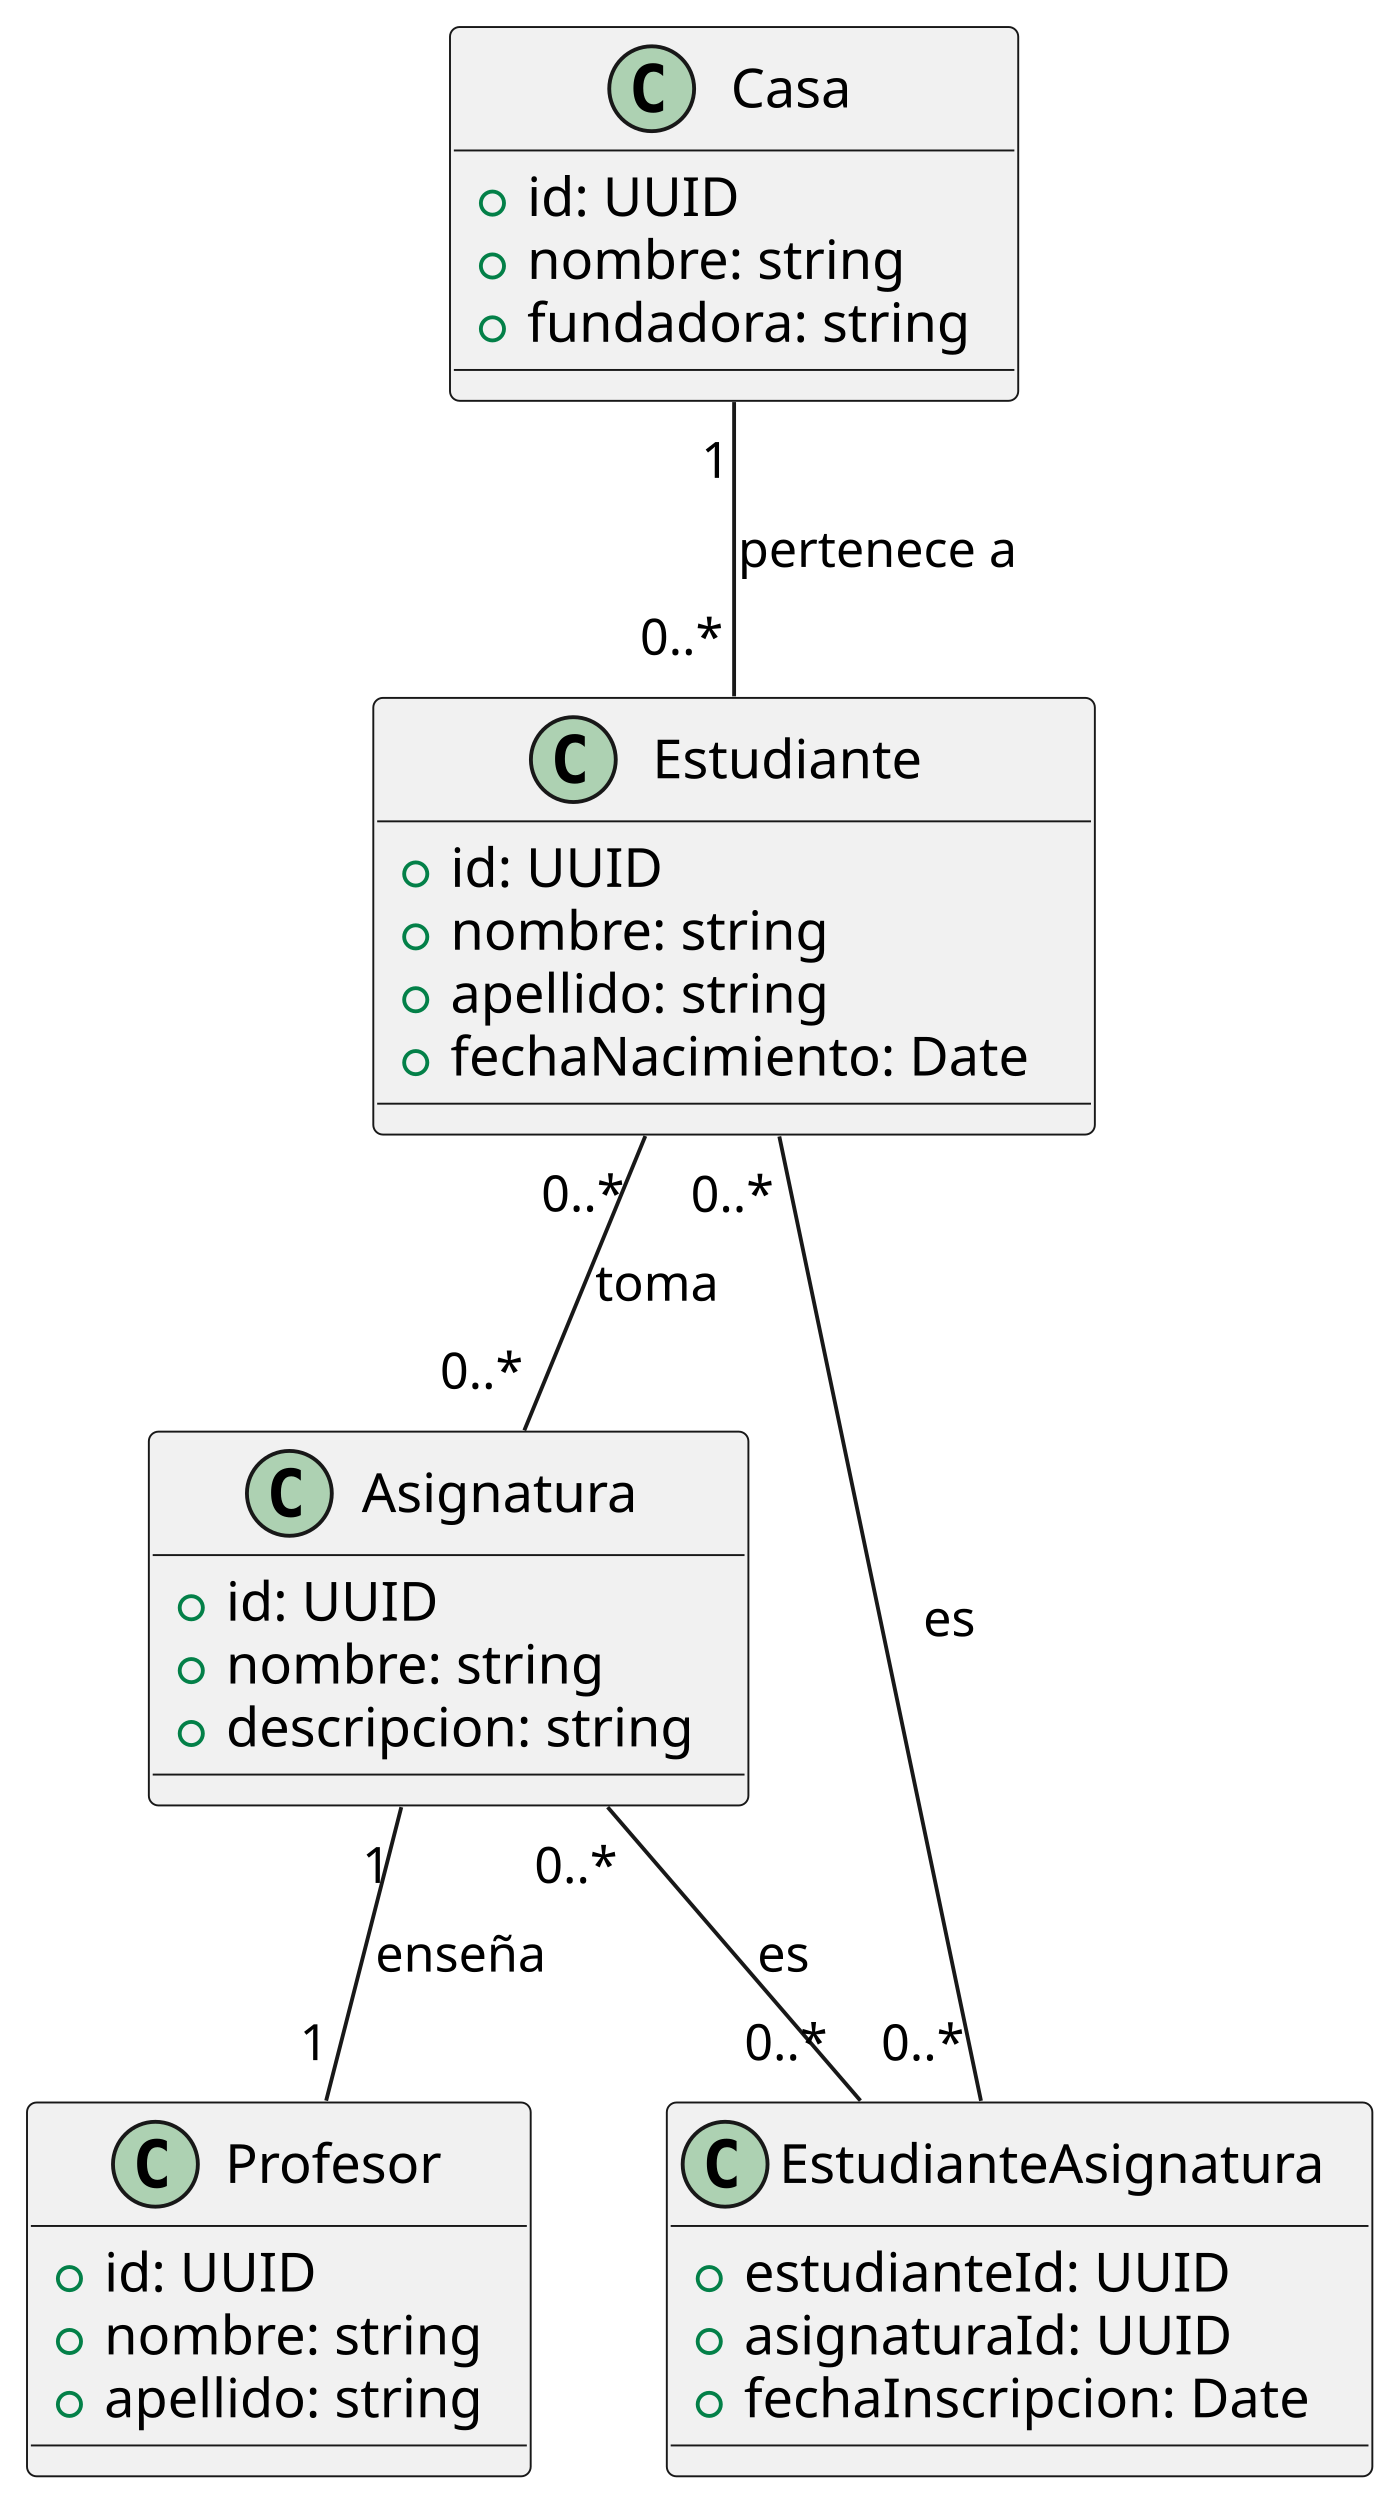
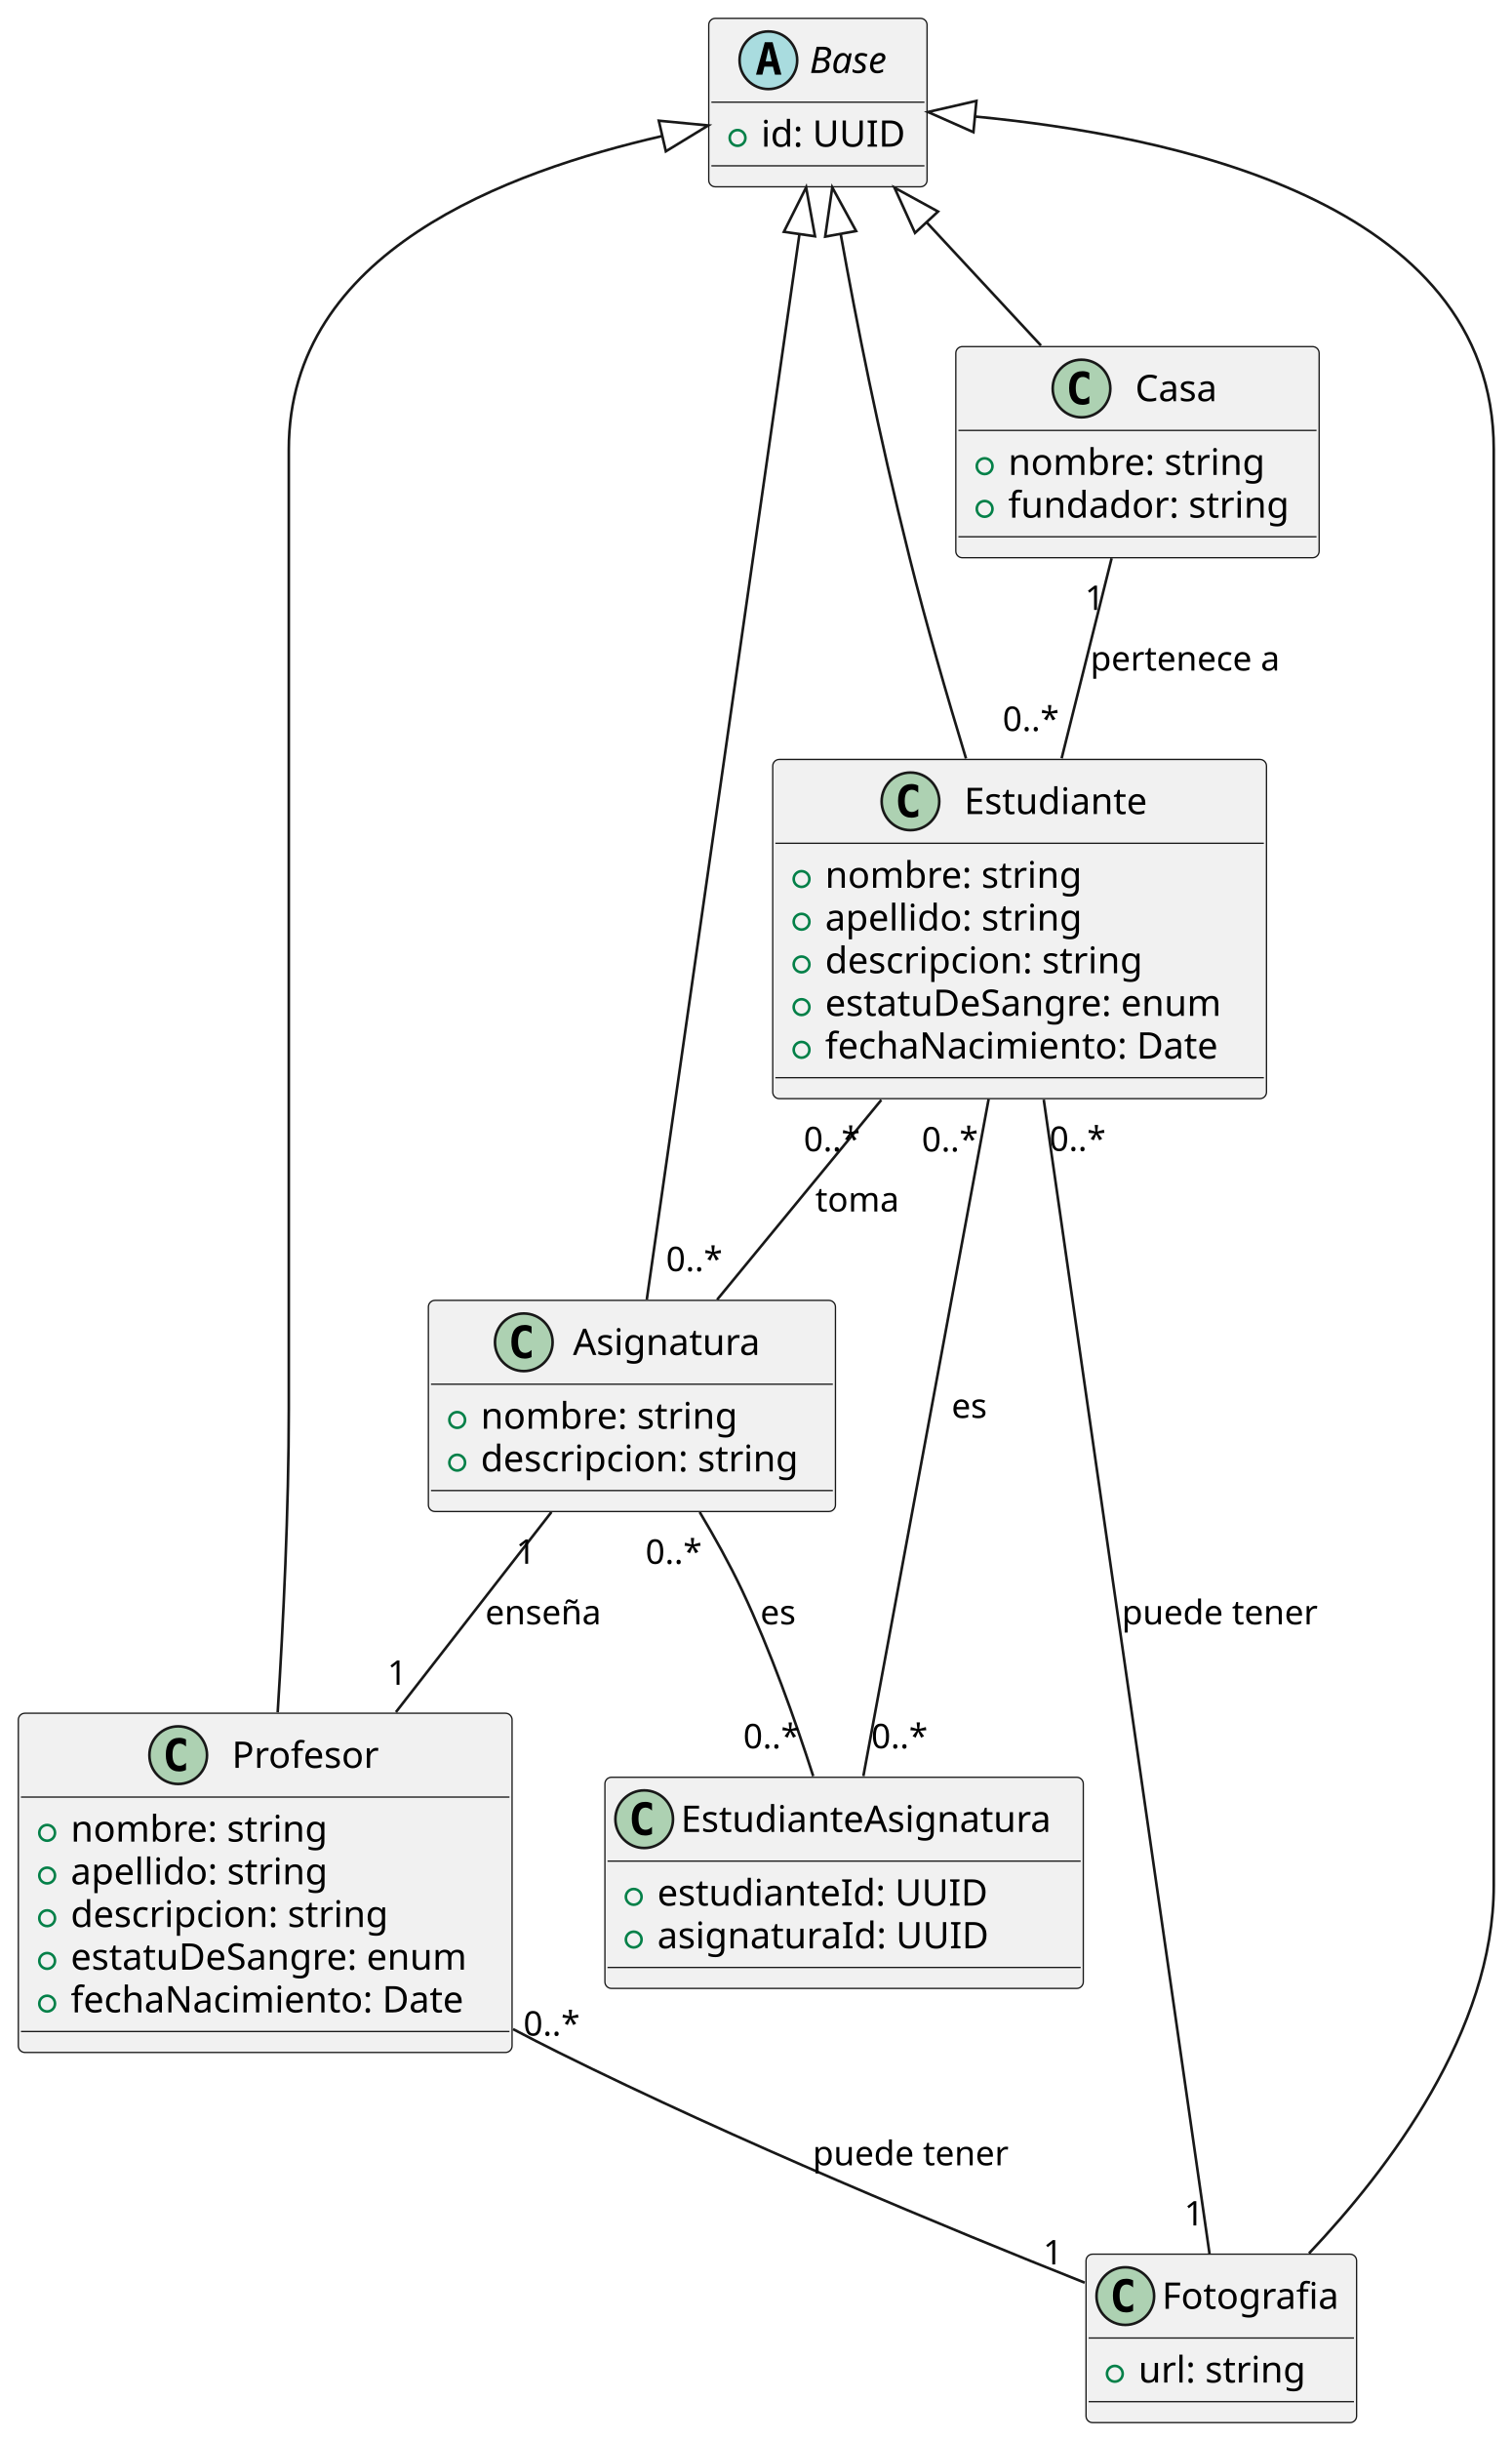
- <svg xmlns="http://www.w3.org/2000/svg" contentStyleType="text/css" height="648px" preserveAspectRatio="none" style="width:362px;height:648px;background:#FFFFFF;" version="1.1" viewBox="0 0 362 648" width="362px" zoomAndPan="magnify">
+ <svg xmlns="http://www.w3.org/2000/svg" contentStyleType="text/css" height="931px" preserveAspectRatio="none" style="width:577px;height:931px;background:#FFFFFF;" version="1.1" viewBox="0 0 577 931" width="577px" zoomAndPan="magnify">
  <defs />
  <g>
+     <g id="elem_Base">
+       <rect codeLine="1" fill="#F1F1F1" height="64.297" id="Base" rx="2.5" ry="2.5" style="stroke:#181818;stroke-width:0.5;" width="83.347" x="270.57" y="7" />
+       <ellipse cx="293.335" cy="23" fill="#A9DCDF" rx="11" ry="11" style="stroke:#181818;stroke-width:1.0;" />
+       <path d="M293.445,18.344 L292.288,23.422 L294.616,23.422 L293.445,18.344 Z M291.96,16.109 L294.945,16.109 L298.304,28.5 L295.851,28.5 L295.085,25.438 L291.804,25.438 L291.054,28.5 L288.616,28.5 L291.96,16.109 Z " fill="#000000" />
+       <text fill="#000000" font-family="sans-serif" font-size="14" font-style="italic" lengthAdjust="spacing" textLength="34.091" x="309.061" y="27.847">Base</text>
+       <line style="stroke:#181818;stroke-width:0.5;" x1="271.57" x2="352.917" y1="39" y2="39" />
+       <ellipse cx="281.57" cy="52.648" fill="none" rx="3" ry="3" style="stroke:#038048;stroke-width:1.0;" />
+       <text fill="#000000" font-family="sans-serif" font-size="14" lengthAdjust="spacing" textLength="57.347" x="290.57" y="55.995">id: UUID</text>
+       <line style="stroke:#181818;stroke-width:0.5;" x1="271.57" x2="352.917" y1="63.297" y2="63.297" />
+     </g>
    <g id="elem_Asignatura">
-       <rect codeLine="1" fill="#F1F1F1" height="96.891" id="Asignatura" rx="2.5" ry="2.5" style="stroke:#181818;stroke-width:0.5;" width="155.404" x="38.58" y="371.08" />
-       <ellipse cx="75.003" cy="387.08" fill="#ADD1B2" rx="11" ry="11" style="stroke:#181818;stroke-width:1.0;" />
-       <path d="M77.972,392.721 Q77.394,393.017 76.753,393.158 Q76.113,393.314 75.41,393.314 Q72.91,393.314 71.582,391.674 Q70.269,390.017 70.269,386.892 Q70.269,383.767 71.582,382.111 Q72.91,380.455 75.41,380.455 Q76.113,380.455 76.753,380.611 Q77.41,380.767 77.972,381.064 L77.972,383.783 Q77.347,383.205 76.753,382.939 Q76.16,382.658 75.535,382.658 Q74.191,382.658 73.503,383.736 Q72.816,384.799 72.816,386.892 Q72.816,388.986 73.503,390.064 Q74.191,391.127 75.535,391.127 Q76.16,391.127 76.753,390.861 Q77.347,390.58 77.972,390.002 L77.972,392.721 Z " fill="#000000" />
-       <text fill="#000000" font-family="sans-serif" font-size="14" lengthAdjust="spacing" textLength="75.797" x="93.764" y="391.927">Asignatura</text>
-       <line style="stroke:#181818;stroke-width:0.5;" x1="39.58" x2="192.984" y1="403.08" y2="403.08" />
-       <ellipse cx="49.58" cy="416.728" fill="none" rx="3" ry="3" style="stroke:#038048;stroke-width:1.0;" />
-       <text fill="#000000" font-family="sans-serif" font-size="14" lengthAdjust="spacing" textLength="57.347" x="58.58" y="420.075">id: UUID</text>
-       <ellipse cx="49.58" cy="433.025" fill="none" rx="3" ry="3" style="stroke:#038048;stroke-width:1.0;" />
-       <text fill="#000000" font-family="sans-serif" font-size="14" lengthAdjust="spacing" textLength="103.688" x="58.58" y="436.372">nombre: string</text>
-       <ellipse cx="49.58" cy="449.322" fill="none" rx="3" ry="3" style="stroke:#038048;stroke-width:1.0;" />
-       <text fill="#000000" font-family="sans-serif" font-size="14" lengthAdjust="spacing" textLength="129.404" x="58.58" y="452.669">descripcion: string</text>
-       <line style="stroke:#181818;stroke-width:0.5;" x1="39.58" x2="192.984" y1="459.971" y2="459.971" />
+       <rect codeLine="5" fill="#F1F1F1" height="80.594" id="Asignatura" rx="2.5" ry="2.5" style="stroke:#181818;stroke-width:0.5;" width="155.404" x="163.54" y="496.37" />
+       <ellipse cx="199.963" cy="512.37" fill="#ADD1B2" rx="11" ry="11" style="stroke:#181818;stroke-width:1.0;" />
+       <path d="M202.932,518.011 Q202.354,518.308 201.713,518.448 Q201.073,518.604 200.37,518.604 Q197.87,518.604 196.542,516.964 Q195.229,515.308 195.229,512.183 Q195.229,509.058 196.542,507.401 Q197.87,505.745 200.37,505.745 Q201.073,505.745 201.713,505.901 Q202.37,506.058 202.932,506.354 L202.932,509.073 Q202.307,508.495 201.713,508.229 Q201.12,507.948 200.495,507.948 Q199.151,507.948 198.463,509.026 Q197.776,510.089 197.776,512.183 Q197.776,514.276 198.463,515.354 Q199.151,516.417 200.495,516.417 Q201.12,516.417 201.713,516.151 Q202.307,515.87 202.932,515.292 L202.932,518.011 Z " fill="#000000" />
+       <text fill="#000000" font-family="sans-serif" font-size="14" lengthAdjust="spacing" textLength="75.797" x="218.724" y="517.217">Asignatura</text>
+       <line style="stroke:#181818;stroke-width:0.5;" x1="164.54" x2="317.944" y1="528.37" y2="528.37" />
+       <ellipse cx="174.54" cy="542.018" fill="none" rx="3" ry="3" style="stroke:#038048;stroke-width:1.0;" />
+       <text fill="#000000" font-family="sans-serif" font-size="14" lengthAdjust="spacing" textLength="103.688" x="183.54" y="545.365">nombre: string</text>
+       <ellipse cx="174.54" cy="558.315" fill="none" rx="3" ry="3" style="stroke:#038048;stroke-width:1.0;" />
+       <text fill="#000000" font-family="sans-serif" font-size="14" lengthAdjust="spacing" textLength="129.404" x="183.54" y="561.662">descripcion: string</text>
+       <line style="stroke:#181818;stroke-width:0.5;" x1="164.54" x2="317.944" y1="568.964" y2="568.964" />
    </g>
    <g id="elem_Profesor">
-       <rect codeLine="7" fill="#F1F1F1" height="96.891" id="Profesor" rx="2.5" ry="2.5" style="stroke:#181818;stroke-width:0.5;" width="130.556" x="7" y="544.97" />
-       <ellipse cx="40.286" cy="560.97" fill="#ADD1B2" rx="11" ry="11" style="stroke:#181818;stroke-width:1.0;" />
-       <path d="M43.254,566.611 Q42.676,566.908 42.036,567.048 Q41.395,567.204 40.692,567.204 Q38.192,567.204 36.864,565.564 Q35.551,563.908 35.551,560.783 Q35.551,557.658 36.864,556.001 Q38.192,554.345 40.692,554.345 Q41.395,554.345 42.036,554.501 Q42.692,554.658 43.254,554.954 L43.254,557.673 Q42.629,557.095 42.036,556.829 Q41.442,556.548 40.817,556.548 Q39.473,556.548 38.786,557.626 Q38.098,558.689 38.098,560.783 Q38.098,562.876 38.786,563.954 Q39.473,565.017 40.817,565.017 Q41.442,565.017 42.036,564.751 Q42.629,564.47 43.254,563.892 L43.254,566.611 Z " fill="#000000" />
-       <text fill="#000000" font-family="sans-serif" font-size="14" lengthAdjust="spacing" textLength="57.921" x="58.349" y="565.817">Profesor</text>
-       <line style="stroke:#181818;stroke-width:0.5;" x1="8" x2="136.556" y1="576.97" y2="576.97" />
-       <ellipse cx="18" cy="590.618" fill="none" rx="3" ry="3" style="stroke:#038048;stroke-width:1.0;" />
-       <text fill="#000000" font-family="sans-serif" font-size="14" lengthAdjust="spacing" textLength="57.347" x="27" y="593.965">id: UUID</text>
-       <ellipse cx="18" cy="606.915" fill="none" rx="3" ry="3" style="stroke:#038048;stroke-width:1.0;" />
-       <text fill="#000000" font-family="sans-serif" font-size="14" lengthAdjust="spacing" textLength="103.688" x="27" y="610.262">nombre: string</text>
-       <ellipse cx="18" cy="623.212" fill="none" rx="3" ry="3" style="stroke:#038048;stroke-width:1.0;" />
-       <text fill="#000000" font-family="sans-serif" font-size="14" lengthAdjust="spacing" textLength="104.556" x="27" y="626.559">apellido: string</text>
-       <line style="stroke:#181818;stroke-width:0.5;" x1="8" x2="136.556" y1="633.861" y2="633.861" />
+       <rect codeLine="10" fill="#F1F1F1" height="129.484" id="Profesor" rx="2.5" ry="2.5" style="stroke:#181818;stroke-width:0.5;" width="188.49" x="7" y="653.97" />
+       <ellipse cx="68.035" cy="669.97" fill="#ADD1B2" rx="11" ry="11" style="stroke:#181818;stroke-width:1.0;" />
+       <path d="M71.003,675.611 Q70.425,675.908 69.785,676.048 Q69.144,676.204 68.441,676.204 Q65.941,676.204 64.613,674.564 Q63.3,672.908 63.3,669.783 Q63.3,666.658 64.613,665.001 Q65.941,663.345 68.441,663.345 Q69.144,663.345 69.785,663.501 Q70.441,663.658 71.003,663.954 L71.003,666.673 Q70.378,666.095 69.785,665.829 Q69.191,665.548 68.566,665.548 Q67.222,665.548 66.535,666.626 Q65.847,667.689 65.847,669.783 Q65.847,671.876 66.535,672.954 Q67.222,674.017 68.566,674.017 Q69.191,674.017 69.785,673.751 Q70.378,673.47 71.003,672.892 L71.003,675.611 Z " fill="#000000" />
+       <text fill="#000000" font-family="sans-serif" font-size="14" lengthAdjust="spacing" textLength="57.921" x="88.535" y="674.817">Profesor</text>
+       <line style="stroke:#181818;stroke-width:0.5;" x1="8" x2="194.49" y1="685.97" y2="685.97" />
+       <ellipse cx="18" cy="699.618" fill="none" rx="3" ry="3" style="stroke:#038048;stroke-width:1.0;" />
+       <text fill="#000000" font-family="sans-serif" font-size="14" lengthAdjust="spacing" textLength="103.688" x="27" y="702.965">nombre: string</text>
+       <ellipse cx="18" cy="715.915" fill="none" rx="3" ry="3" style="stroke:#038048;stroke-width:1.0;" />
+       <text fill="#000000" font-family="sans-serif" font-size="14" lengthAdjust="spacing" textLength="104.556" x="27" y="719.262">apellido: string</text>
+       <ellipse cx="18" cy="732.212" fill="none" rx="3" ry="3" style="stroke:#038048;stroke-width:1.0;" />
+       <text fill="#000000" font-family="sans-serif" font-size="14" lengthAdjust="spacing" textLength="129.404" x="27" y="735.559">descripcion: string</text>
+       <ellipse cx="18" cy="748.509" fill="none" rx="3" ry="3" style="stroke:#038048;stroke-width:1.0;" />
+       <text fill="#000000" font-family="sans-serif" font-size="14" lengthAdjust="spacing" textLength="162.49" x="27" y="751.856">estatuDeSangre: enum</text>
+       <ellipse cx="18" cy="764.806" fill="none" rx="3" ry="3" style="stroke:#038048;stroke-width:1.0;" />
+       <text fill="#000000" font-family="sans-serif" font-size="14" lengthAdjust="spacing" textLength="161.027" x="27" y="768.153">fechaNacimiento: Date</text>
+       <line style="stroke:#181818;stroke-width:0.5;" x1="8" x2="194.49" y1="775.454" y2="775.454" />
    </g>
    <g id="elem_Casa">
-       <rect codeLine="13" fill="#F1F1F1" height="96.891" id="Casa" rx="2.5" ry="2.5" style="stroke:#181818;stroke-width:0.5;" width="147.283" x="116.64" y="7" />
-       <ellipse cx="168.918" cy="23" fill="#ADD1B2" rx="11" ry="11" style="stroke:#181818;stroke-width:1.0;" />
-       <path d="M171.887,28.641 Q171.309,28.938 170.668,29.078 Q170.027,29.234 169.324,29.234 Q166.824,29.234 165.496,27.594 Q164.184,25.938 164.184,22.812 Q164.184,19.688 165.496,18.031 Q166.824,16.375 169.324,16.375 Q170.027,16.375 170.668,16.531 Q171.324,16.688 171.887,16.984 L171.887,19.703 Q171.262,19.125 170.668,18.859 Q170.074,18.578 169.449,18.578 Q168.105,18.578 167.418,19.656 Q166.73,20.719 166.73,22.812 Q166.73,24.906 167.418,25.984 Q168.105,27.047 169.449,27.047 Q170.074,27.047 170.668,26.781 Q171.262,26.5 171.887,25.922 L171.887,28.641 Z " fill="#000000" />
-       <text fill="#000000" font-family="sans-serif" font-size="14" lengthAdjust="spacing" textLength="34.227" x="189.418" y="27.847">Casa</text>
-       <line style="stroke:#181818;stroke-width:0.5;" x1="117.64" x2="262.923" y1="39" y2="39" />
-       <ellipse cx="127.64" cy="52.648" fill="none" rx="3" ry="3" style="stroke:#038048;stroke-width:1.0;" />
-       <text fill="#000000" font-family="sans-serif" font-size="14" lengthAdjust="spacing" textLength="57.347" x="136.64" y="55.995">id: UUID</text>
-       <ellipse cx="127.64" cy="68.945" fill="none" rx="3" ry="3" style="stroke:#038048;stroke-width:1.0;" />
-       <text fill="#000000" font-family="sans-serif" font-size="14" lengthAdjust="spacing" textLength="103.688" x="136.64" y="72.292">nombre: string</text>
-       <ellipse cx="127.64" cy="85.242" fill="none" rx="3" ry="3" style="stroke:#038048;stroke-width:1.0;" />
-       <text fill="#000000" font-family="sans-serif" font-size="14" lengthAdjust="spacing" textLength="121.283" x="136.64" y="88.589">fundadora: string</text>
-       <line style="stroke:#181818;stroke-width:0.5;" x1="117.64" x2="262.923" y1="95.891" y2="95.891" />
+       <rect codeLine="18" fill="#F1F1F1" height="80.594" id="Casa" rx="2.5" ry="2.5" style="stroke:#181818;stroke-width:0.5;" width="138.704" x="364.89" y="132.3" />
+       <ellipse cx="412.878" cy="148.3" fill="#ADD1B2" rx="11" ry="11" style="stroke:#181818;stroke-width:1.0;" />
+       <path d="M415.847,153.941 Q415.269,154.238 414.628,154.378 Q413.988,154.534 413.284,154.534 Q410.784,154.534 409.456,152.894 Q408.144,151.238 408.144,148.113 Q408.144,144.988 409.456,143.331 Q410.784,141.675 413.284,141.675 Q413.988,141.675 414.628,141.831 Q415.284,141.988 415.847,142.284 L415.847,145.003 Q415.222,144.425 414.628,144.159 Q414.034,143.878 413.409,143.878 Q412.066,143.878 411.378,144.956 Q410.691,146.019 410.691,148.113 Q410.691,150.206 411.378,151.284 Q412.066,152.347 413.409,152.347 Q414.034,152.347 414.628,152.081 Q415.222,151.8 415.847,151.222 L415.847,153.941 Z " fill="#000000" />
+       <text fill="#000000" font-family="sans-serif" font-size="14" lengthAdjust="spacing" textLength="34.227" x="433.378" y="153.147">Casa</text>
+       <line style="stroke:#181818;stroke-width:0.5;" x1="365.89" x2="502.594" y1="164.3" y2="164.3" />
+       <ellipse cx="375.89" cy="177.948" fill="none" rx="3" ry="3" style="stroke:#038048;stroke-width:1.0;" />
+       <text fill="#000000" font-family="sans-serif" font-size="14" lengthAdjust="spacing" textLength="103.688" x="384.89" y="181.295">nombre: string</text>
+       <ellipse cx="375.89" cy="194.245" fill="none" rx="3" ry="3" style="stroke:#038048;stroke-width:1.0;" />
+       <text fill="#000000" font-family="sans-serif" font-size="14" lengthAdjust="spacing" textLength="112.704" x="384.89" y="197.592">fundador: string</text>
+       <line style="stroke:#181818;stroke-width:0.5;" x1="365.89" x2="502.594" y1="204.894" y2="204.894" />
    </g>
    <g id="elem_Estudiante">
-       <rect codeLine="19" fill="#F1F1F1" height="113.188" id="Estudiante" rx="2.5" ry="2.5" style="stroke:#181818;stroke-width:0.5;" width="187.027" x="96.76" y="180.89" />
-       <ellipse cx="148.607" cy="196.89" fill="#ADD1B2" rx="11" ry="11" style="stroke:#181818;stroke-width:1.0;" />
-       <path d="M151.576,202.531 Q150.998,202.827 150.357,202.968 Q149.716,203.124 149.013,203.124 Q146.513,203.124 145.185,201.484 Q143.873,199.827 143.873,196.702 Q143.873,193.577 145.185,191.921 Q146.513,190.265 149.013,190.265 Q149.716,190.265 150.357,190.421 Q151.013,190.577 151.576,190.874 L151.576,193.593 Q150.951,193.015 150.357,192.749 Q149.763,192.468 149.138,192.468 Q147.795,192.468 147.107,193.546 Q146.42,194.609 146.42,196.702 Q146.42,198.796 147.107,199.874 Q147.795,200.937 149.138,200.937 Q149.763,200.937 150.357,200.671 Q150.951,200.39 151.576,199.812 L151.576,202.531 Z " fill="#000000" />
-       <text fill="#000000" font-family="sans-serif" font-size="14" lengthAdjust="spacing" textLength="74.833" x="169.107" y="201.737">Estudiante</text>
-       <line style="stroke:#181818;stroke-width:0.5;" x1="97.76" x2="282.787" y1="212.89" y2="212.89" />
-       <ellipse cx="107.76" cy="226.538" fill="none" rx="3" ry="3" style="stroke:#038048;stroke-width:1.0;" />
-       <text fill="#000000" font-family="sans-serif" font-size="14" lengthAdjust="spacing" textLength="57.347" x="116.76" y="229.885">id: UUID</text>
-       <ellipse cx="107.76" cy="242.835" fill="none" rx="3" ry="3" style="stroke:#038048;stroke-width:1.0;" />
-       <text fill="#000000" font-family="sans-serif" font-size="14" lengthAdjust="spacing" textLength="103.688" x="116.76" y="246.182">nombre: string</text>
-       <ellipse cx="107.76" cy="259.132" fill="none" rx="3" ry="3" style="stroke:#038048;stroke-width:1.0;" />
-       <text fill="#000000" font-family="sans-serif" font-size="14" lengthAdjust="spacing" textLength="104.556" x="116.76" y="262.479">apellido: string</text>
-       <ellipse cx="107.76" cy="275.429" fill="none" rx="3" ry="3" style="stroke:#038048;stroke-width:1.0;" />
-       <text fill="#000000" font-family="sans-serif" font-size="14" lengthAdjust="spacing" textLength="161.027" x="116.76" y="278.776">fechaNacimiento: Date</text>
-       <line style="stroke:#181818;stroke-width:0.5;" x1="97.76" x2="282.787" y1="286.077" y2="286.077" />
+       <rect codeLine="23" fill="#F1F1F1" height="129.484" id="Estudiante" rx="2.5" ry="2.5" style="stroke:#181818;stroke-width:0.5;" width="188.49" x="295" y="289.89" />
+       <ellipse cx="347.579" cy="305.89" fill="#ADD1B2" rx="11" ry="11" style="stroke:#181818;stroke-width:1.0;" />
+       <path d="M350.547,311.531 Q349.969,311.827 349.329,311.968 Q348.688,312.124 347.985,312.124 Q345.485,312.124 344.157,310.484 Q342.844,308.827 342.844,305.702 Q342.844,302.577 344.157,300.921 Q345.485,299.265 347.985,299.265 Q348.688,299.265 349.329,299.421 Q349.985,299.577 350.547,299.874 L350.547,302.593 Q349.922,302.015 349.329,301.749 Q348.735,301.468 348.11,301.468 Q346.766,301.468 346.079,302.546 Q345.391,303.609 345.391,305.702 Q345.391,307.796 346.079,308.874 Q346.766,309.937 348.11,309.937 Q348.735,309.937 349.329,309.671 Q349.922,309.39 350.547,308.812 L350.547,311.531 Z " fill="#000000" />
+       <text fill="#000000" font-family="sans-serif" font-size="14" lengthAdjust="spacing" textLength="74.833" x="368.079" y="310.737">Estudiante</text>
+       <line style="stroke:#181818;stroke-width:0.5;" x1="296" x2="482.49" y1="321.89" y2="321.89" />
+       <ellipse cx="306" cy="335.538" fill="none" rx="3" ry="3" style="stroke:#038048;stroke-width:1.0;" />
+       <text fill="#000000" font-family="sans-serif" font-size="14" lengthAdjust="spacing" textLength="103.688" x="315" y="338.885">nombre: string</text>
+       <ellipse cx="306" cy="351.835" fill="none" rx="3" ry="3" style="stroke:#038048;stroke-width:1.0;" />
+       <text fill="#000000" font-family="sans-serif" font-size="14" lengthAdjust="spacing" textLength="104.556" x="315" y="355.182">apellido: string</text>
+       <ellipse cx="306" cy="368.132" fill="none" rx="3" ry="3" style="stroke:#038048;stroke-width:1.0;" />
+       <text fill="#000000" font-family="sans-serif" font-size="14" lengthAdjust="spacing" textLength="129.404" x="315" y="371.479">descripcion: string</text>
+       <ellipse cx="306" cy="384.429" fill="none" rx="3" ry="3" style="stroke:#038048;stroke-width:1.0;" />
+       <text fill="#000000" font-family="sans-serif" font-size="14" lengthAdjust="spacing" textLength="162.49" x="315" y="387.776">estatuDeSangre: enum</text>
+       <ellipse cx="306" cy="400.726" fill="none" rx="3" ry="3" style="stroke:#038048;stroke-width:1.0;" />
+       <text fill="#000000" font-family="sans-serif" font-size="14" lengthAdjust="spacing" textLength="161.027" x="315" y="404.073">fechaNacimiento: Date</text>
+       <line style="stroke:#181818;stroke-width:0.5;" x1="296" x2="482.49" y1="411.374" y2="411.374" />
    </g>
    <g id="elem_EstudianteAsignatura">
-       <rect codeLine="26" fill="#F1F1F1" height="96.891" id="EstudianteAsignatura" rx="2.5" ry="2.5" style="stroke:#181818;stroke-width:0.5;" width="182.871" x="172.84" y="544.97" />
-       <ellipse cx="187.948" cy="560.97" fill="#ADD1B2" rx="11" ry="11" style="stroke:#181818;stroke-width:1.0;" />
-       <path d="M190.917,566.611 Q190.339,566.908 189.698,567.048 Q189.058,567.204 188.355,567.204 Q185.855,567.204 184.527,565.564 Q183.214,563.908 183.214,560.783 Q183.214,557.658 184.527,556.001 Q185.855,554.345 188.355,554.345 Q189.058,554.345 189.698,554.501 Q190.355,554.658 190.917,554.954 L190.917,557.673 Q190.292,557.095 189.698,556.829 Q189.105,556.548 188.48,556.548 Q187.136,556.548 186.448,557.626 Q185.761,558.689 185.761,560.783 Q185.761,562.876 186.448,563.954 Q187.136,565.017 188.48,565.017 Q189.105,565.017 189.698,564.751 Q190.292,564.47 190.917,563.892 L190.917,566.611 Z " fill="#000000" />
-       <text fill="#000000" font-family="sans-serif" font-size="14" lengthAdjust="spacing" textLength="150.63" x="201.973" y="565.817">EstudianteAsignatura</text>
-       <line style="stroke:#181818;stroke-width:0.5;" x1="173.84" x2="354.711" y1="576.97" y2="576.97" />
-       <ellipse cx="183.84" cy="590.618" fill="none" rx="3" ry="3" style="stroke:#038048;stroke-width:1.0;" />
-       <text fill="#000000" font-family="sans-serif" font-size="14" lengthAdjust="spacing" textLength="132.186" x="192.84" y="593.965">estudianteId: UUID</text>
-       <ellipse cx="183.84" cy="606.915" fill="none" rx="3" ry="3" style="stroke:#038048;stroke-width:1.0;" />
-       <text fill="#000000" font-family="sans-serif" font-size="14" lengthAdjust="spacing" textLength="132.385" x="192.84" y="610.262">asignaturaId: UUID</text>
-       <ellipse cx="183.84" cy="623.212" fill="none" rx="3" ry="3" style="stroke:#038048;stroke-width:1.0;" />
-       <text fill="#000000" font-family="sans-serif" font-size="14" lengthAdjust="spacing" textLength="156.871" x="192.84" y="626.559">fechaInscripcion: Date</text>
-       <line style="stroke:#181818;stroke-width:0.5;" x1="173.84" x2="354.711" y1="633.861" y2="633.861" />
+       <rect codeLine="31" fill="#F1F1F1" height="80.594" id="EstudianteAsignatura" rx="2.5" ry="2.5" style="stroke:#181818;stroke-width:0.5;" width="182.63" x="230.93" y="678.41" />
+       <ellipse cx="245.93" cy="694.41" fill="#ADD1B2" rx="11" ry="11" style="stroke:#181818;stroke-width:1.0;" />
+       <path d="M248.899,700.051 Q248.321,700.347 247.68,700.488 Q247.039,700.644 246.336,700.644 Q243.836,700.644 242.508,699.004 Q241.196,697.347 241.196,694.222 Q241.196,691.097 242.508,689.441 Q243.836,687.785 246.336,687.785 Q247.039,687.785 247.68,687.941 Q248.336,688.097 248.899,688.394 L248.899,691.113 Q248.274,690.535 247.68,690.269 Q247.086,689.988 246.461,689.988 Q245.118,689.988 244.43,691.066 Q243.743,692.129 243.743,694.222 Q243.743,696.316 244.43,697.394 Q245.118,698.457 246.461,698.457 Q247.086,698.457 247.68,698.191 Q248.274,697.91 248.899,697.332 L248.899,700.051 Z " fill="#000000" />
+       <text fill="#000000" font-family="sans-serif" font-size="14" lengthAdjust="spacing" textLength="150.63" x="259.93" y="699.257">EstudianteAsignatura</text>
+       <line style="stroke:#181818;stroke-width:0.5;" x1="231.93" x2="412.56" y1="710.41" y2="710.41" />
+       <ellipse cx="241.93" cy="724.058" fill="none" rx="3" ry="3" style="stroke:#038048;stroke-width:1.0;" />
+       <text fill="#000000" font-family="sans-serif" font-size="14" lengthAdjust="spacing" textLength="132.186" x="250.93" y="727.405">estudianteId: UUID</text>
+       <ellipse cx="241.93" cy="740.355" fill="none" rx="3" ry="3" style="stroke:#038048;stroke-width:1.0;" />
+       <text fill="#000000" font-family="sans-serif" font-size="14" lengthAdjust="spacing" textLength="132.385" x="250.93" y="743.702">asignaturaId: UUID</text>
+       <line style="stroke:#181818;stroke-width:0.5;" x1="231.93" x2="412.56" y1="751.004" y2="751.004" />
+     </g>
+     <g id="elem_Fotografia">
+       <rect codeLine="36" fill="#F1F1F1" height="64.297" id="Fotografia" rx="2.5" ry="2.5" style="stroke:#181818;stroke-width:0.5;" width="103.292" x="414.6" y="860.45" />
+       <ellipse cx="429.6" cy="876.45" fill="#ADD1B2" rx="11" ry="11" style="stroke:#181818;stroke-width:1.0;" />
+       <path d="M432.569,882.091 Q431.991,882.388 431.35,882.528 Q430.709,882.684 430.006,882.684 Q427.506,882.684 426.178,881.044 Q424.866,879.388 424.866,876.263 Q424.866,873.138 426.178,871.481 Q427.506,869.825 430.006,869.825 Q430.709,869.825 431.35,869.981 Q432.006,870.138 432.569,870.434 L432.569,873.153 Q431.944,872.575 431.35,872.309 Q430.756,872.028 430.131,872.028 Q428.788,872.028 428.1,873.106 Q427.413,874.169 427.413,876.263 Q427.413,878.356 428.1,879.434 Q428.788,880.497 430.131,880.497 Q430.756,880.497 431.35,880.231 Q431.944,879.95 432.569,879.372 L432.569,882.091 Z " fill="#000000" />
+       <text fill="#000000" font-family="sans-serif" font-size="14" lengthAdjust="spacing" textLength="71.292" x="443.6" y="881.297">Fotografia</text>
+       <line style="stroke:#181818;stroke-width:0.5;" x1="415.6" x2="516.892" y1="892.45" y2="892.45" />
+       <ellipse cx="425.6" cy="906.098" fill="none" rx="3" ry="3" style="stroke:#038048;stroke-width:1.0;" />
+       <text fill="#000000" font-family="sans-serif" font-size="14" lengthAdjust="spacing" textLength="67.874" x="434.6" y="909.445">url: string</text>
+       <line style="stroke:#181818;stroke-width:0.5;" x1="415.6" x2="516.892" y1="916.747" y2="916.747" />
+     </g>
+     <g id="link_Base_Asignatura">
+       <path codeLine="40" d="M305.196,89.338 C292.786,175.928 260.64,400.33 246.92,496.04 " fill="none" id="Base-backto-Asignatura" style="stroke:#181818;stroke-width:1.0;" />
+       <polygon fill="none" points="307.75,71.52,299.257,88.487,311.136,90.189,307.75,71.52" style="stroke:#181818;stroke-width:1.0;" />
+     </g>
+     <g id="link_Base_Profesor">
+       <path codeLine="41" d="M252.849,51.92 C193.679,65.55 110.25,95.86 110.25,171.59 C110.25,171.59 110.25,171.59 110.25,537.67 C110.25,576.17 108.17,619.23 106.01,653.59 " fill="none" id="Base-backto-Profesor" style="stroke:#181818;stroke-width:1.0;" />
+       <polygon fill="none" points="270.39,47.88,251.502,46.074,254.196,57.767,270.39,47.88" style="stroke:#181818;stroke-width:1.0;" />
+     </g>
+     <g id="link_Base_Casa">
+       <path codeLine="42" d="M353.711,84.827 C370.481,102.907 379.47,112.58 397.39,131.88 " fill="none" id="Base-backto-Casa" style="stroke:#181818;stroke-width:1.0;" />
+       <polygon fill="none" points="341.47,71.63,349.312,88.907,358.11,80.747,341.47,71.63" style="stroke:#181818;stroke-width:1.0;" />
+     </g>
+     <g id="link_Base_Estudiante">
+       <path codeLine="43" d="M320.924,89.254 C327.194,124.024 335,163.91 347.25,212.89 C353.55,238.12 361.5,265.59 368.78,289.51 " fill="none" id="Base-backto-Estudiante" style="stroke:#181818;stroke-width:1.0;" />
+       <polygon fill="none" points="317.73,71.54,315.02,90.319,326.829,88.189,317.73,71.54" style="stroke:#181818;stroke-width:1.0;" />
+     </g>
+     <g id="link_Base_Fotografia">
+       <path codeLine="44" d="M372.187,44.478 C445.297,51.528 570.25,75.83 570.25,171.59 C570.25,171.59 570.25,171.59 570.25,719.71 C570.25,775.17 530.13,828.05 499.72,860.15 " fill="none" id="Base-backto-Fotografia" style="stroke:#181818;stroke-width:1.0;" />
+       <polygon fill="none" points="354.27,42.75,371.611,50.45,372.763,38.505,354.27,42.75" style="stroke:#181818;stroke-width:1.0;" />
    </g>
    <g id="link_Asignatura_Profesor">
-       <path codeLine="32" d="M104.02,468.41 C97.94,492.15 90.62,520.75 84.54,544.49 " fill="none" id="Asignatura-Profesor" style="stroke:#181818;stroke-width:1.0;" />
-       <text fill="#000000" font-family="sans-serif" font-size="13" lengthAdjust="spacing" textLength="47.214" x="97.28" y="511.037">enseña</text>
-       <text fill="#000000" font-family="sans-serif" font-size="13" lengthAdjust="spacing" textLength="8.271" x="93.853" y="488.062">1</text>
-       <text fill="#000000" font-family="sans-serif" font-size="13" lengthAdjust="spacing" textLength="8.271" x="77.668" y="533.984">1</text>
+       <path codeLine="46" d="M210.52,577.18 C193.14,599.54 170.97,628.05 151.15,653.53 " fill="none" id="Asignatura-Profesor" style="stroke:#181818;stroke-width:1.0;" />
+       <text fill="#000000" font-family="sans-serif" font-size="13" lengthAdjust="spacing" textLength="47.214" x="185.25" y="620.037">enseña</text>
+       <text fill="#000000" font-family="sans-serif" font-size="13" lengthAdjust="spacing" textLength="8.271" x="197.008" y="596.91">1</text>
+       <text fill="#000000" font-family="sans-serif" font-size="13" lengthAdjust="spacing" textLength="8.271" x="147.898" y="643.108">1</text>
    </g>
    <g id="link_Casa_Estudiante">
-       <path codeLine="33" d="M190.28,104.22 C190.28,127.66 190.28,156.04 190.28,180.49 " fill="none" id="Casa-Estudiante" style="stroke:#181818;stroke-width:1.0;" />
-       <text fill="#000000" font-family="sans-serif" font-size="13" lengthAdjust="spacing" textLength="78.171" x="191.28" y="146.957">pertenece a</text>
-       <text fill="#000000" font-family="sans-serif" font-size="13" lengthAdjust="spacing" textLength="8.271" x="181.761" y="123.858">1</text>
-       <text fill="#000000" font-family="sans-serif" font-size="13" lengthAdjust="spacing" textLength="23.036" x="165.881" y="169.705">0..*</text>
+       <path codeLine="47" d="M424.37,213.1 C418.78,235.46 411.66,263.97 405.29,289.45 " fill="none" id="Casa-Estudiante" style="stroke:#181818;stroke-width:1.0;" />
+       <text fill="#000000" font-family="sans-serif" font-size="13" lengthAdjust="spacing" textLength="78.171" x="416.25" y="255.957">pertenece a</text>
+       <text fill="#000000" font-family="sans-serif" font-size="13" lengthAdjust="spacing" textLength="8.271" x="414.181" y="232.828">1</text>
+       <text fill="#000000" font-family="sans-serif" font-size="13" lengthAdjust="spacing" textLength="23.036" x="382.76" y="279.028">0..*</text>
    </g>
    <g id="link_Estudiante_Asignatura">
-       <path codeLine="34" d="M167.27,294.46 C157.21,318.93 145.54,347.33 135.9,370.77 " fill="none" id="Estudiante-Asignatura" style="stroke:#181818;stroke-width:1.0;" />
-       <text fill="#000000" font-family="sans-serif" font-size="13" lengthAdjust="spacing" textLength="33.681" x="154.28" y="337.147">toma</text>
-       <text fill="#000000" font-family="sans-serif" font-size="13" lengthAdjust="spacing" textLength="23.036" x="140.283" y="313.99">0..*</text>
-       <text fill="#000000" font-family="sans-serif" font-size="13" lengthAdjust="spacing" textLength="23.036" x="114.044" y="359.935">0..*</text>
+       <path codeLine="48" d="M336.44,419.87 C315.52,445.32 292.13,473.77 273.77,496.1 " fill="none" id="Estudiante-Asignatura" style="stroke:#181818;stroke-width:1.0;" />
+       <text fill="#000000" font-family="sans-serif" font-size="13" lengthAdjust="spacing" textLength="33.681" x="311.25" y="462.437">toma</text>
+       <text fill="#000000" font-family="sans-serif" font-size="13" lengthAdjust="spacing" textLength="23.036" x="306.81" y="439.445">0..*</text>
+       <text fill="#000000" font-family="sans-serif" font-size="13" lengthAdjust="spacing" textLength="23.036" x="254.256" y="485.217">0..*</text>
    </g>
    <g id="link_Estudiante_EstudianteAsignatura">
-       <path codeLine="35" d="M202,294.57 C216.43,363.57 240.68,479.54 254.27,544.54 " fill="none" id="Estudiante-EstudianteAsignatura" style="stroke:#181818;stroke-width:1.0;" />
-       <text fill="#000000" font-family="sans-serif" font-size="13" lengthAdjust="spacing" textLength="14.771" x="239.28" y="424.087">es</text>
-       <text fill="#000000" font-family="sans-serif" font-size="13" lengthAdjust="spacing" textLength="23.036" x="179.028" y="314.112">0..*</text>
-       <text fill="#000000" font-family="sans-serif" font-size="13" lengthAdjust="spacing" textLength="23.036" x="228.383" y="534.04">0..*</text>
+       <path codeLine="49" d="M377.42,419.53 C363.6,494.24 341.14,615.6 329.6,677.95 " fill="none" id="Estudiante-EstudianteAsignatura" style="stroke:#181818;stroke-width:1.0;" />
+       <text fill="#000000" font-family="sans-serif" font-size="13" lengthAdjust="spacing" textLength="14.771" x="363.25" y="541.237">es</text>
+       <text fill="#000000" font-family="sans-serif" font-size="13" lengthAdjust="spacing" textLength="23.036" x="351.871" y="439.523">0..*</text>
+       <text fill="#000000" font-family="sans-serif" font-size="13" lengthAdjust="spacing" textLength="23.036" x="332.608" y="667.337">0..*</text>
    </g>
    <g id="link_Asignatura_EstudianteAsignatura">
-       <path codeLine="36" d="M157.5,468.41 C177.95,492.15 202.57,520.75 223.02,544.49 " fill="none" id="Asignatura-EstudianteAsignatura" style="stroke:#181818;stroke-width:1.0;" />
-       <text fill="#000000" font-family="sans-serif" font-size="13" lengthAdjust="spacing" textLength="14.771" x="196.28" y="511.037">es</text>
-       <text fill="#000000" font-family="sans-serif" font-size="13" lengthAdjust="spacing" textLength="23.036" x="138.496" y="488.062">0..*</text>
-       <text fill="#000000" font-family="sans-serif" font-size="13" lengthAdjust="spacing" textLength="23.036" x="192.933" y="533.984">0..*</text>
+       <path codeLine="50" d="M267.12,577.2 C272.82,586.74 278.55,597.05 283.25,606.97 C294.05,629.82 303.54,656.51 310.45,677.97 " fill="none" id="Asignatura-EstudianteAsignatura" style="stroke:#181818;stroke-width:1.0;" />
+       <text fill="#000000" font-family="sans-serif" font-size="13" lengthAdjust="spacing" textLength="14.771" x="290.25" y="620.037">es</text>
+       <text fill="#000000" font-family="sans-serif" font-size="13" lengthAdjust="spacing" textLength="23.036" x="246.414" y="596.933">0..*</text>
+       <text fill="#000000" font-family="sans-serif" font-size="13" lengthAdjust="spacing" textLength="23.036" x="283.74" y="667.36">0..*</text>
+     </g>
+     <g id="link_Estudiante_Fotografia">
+       <path codeLine="51" d="M398.46,419.75 C415.06,535.34 449.43,774.59 461.74,860.25 " fill="none" id="Estudiante-Fotografia" style="stroke:#181818;stroke-width:1.0;" />
+       <text fill="#000000" font-family="sans-serif" font-size="13" lengthAdjust="spacing" textLength="79.549" x="428.25" y="620.037">puede tener</text>
+       <text fill="#000000" font-family="sans-serif" font-size="13" lengthAdjust="spacing" textLength="23.036" x="400.598" y="439.312">0..*</text>
+       <text fill="#000000" font-family="sans-serif" font-size="13" lengthAdjust="spacing" textLength="8.271" x="452.092" y="849.485">1</text>
+     </g>
+     <g id="link_Profesor_Fotografia">
+       <path codeLine="52" d="M195.86,774.54 C201.71,777.62 207.53,780.62 213.25,783.45 C281.28,817.22 362.4,850.76 414.1,871.33 " fill="none" id="Profesor-Fotografia" style="stroke:#181818;stroke-width:1.0;" />
+       <text fill="#000000" font-family="sans-serif" font-size="13" lengthAdjust="spacing" textLength="79.549" x="310.25" y="826.517">puede tener</text>
+       <text fill="#000000" font-family="sans-serif" font-size="13" lengthAdjust="spacing" textLength="23.036" x="199.806" y="777.028">0..*</text>
+       <text fill="#000000" font-family="sans-serif" font-size="13" lengthAdjust="spacing" textLength="8.271" x="398.224" y="864.361">1</text>
    </g>
  </g>
</svg>
